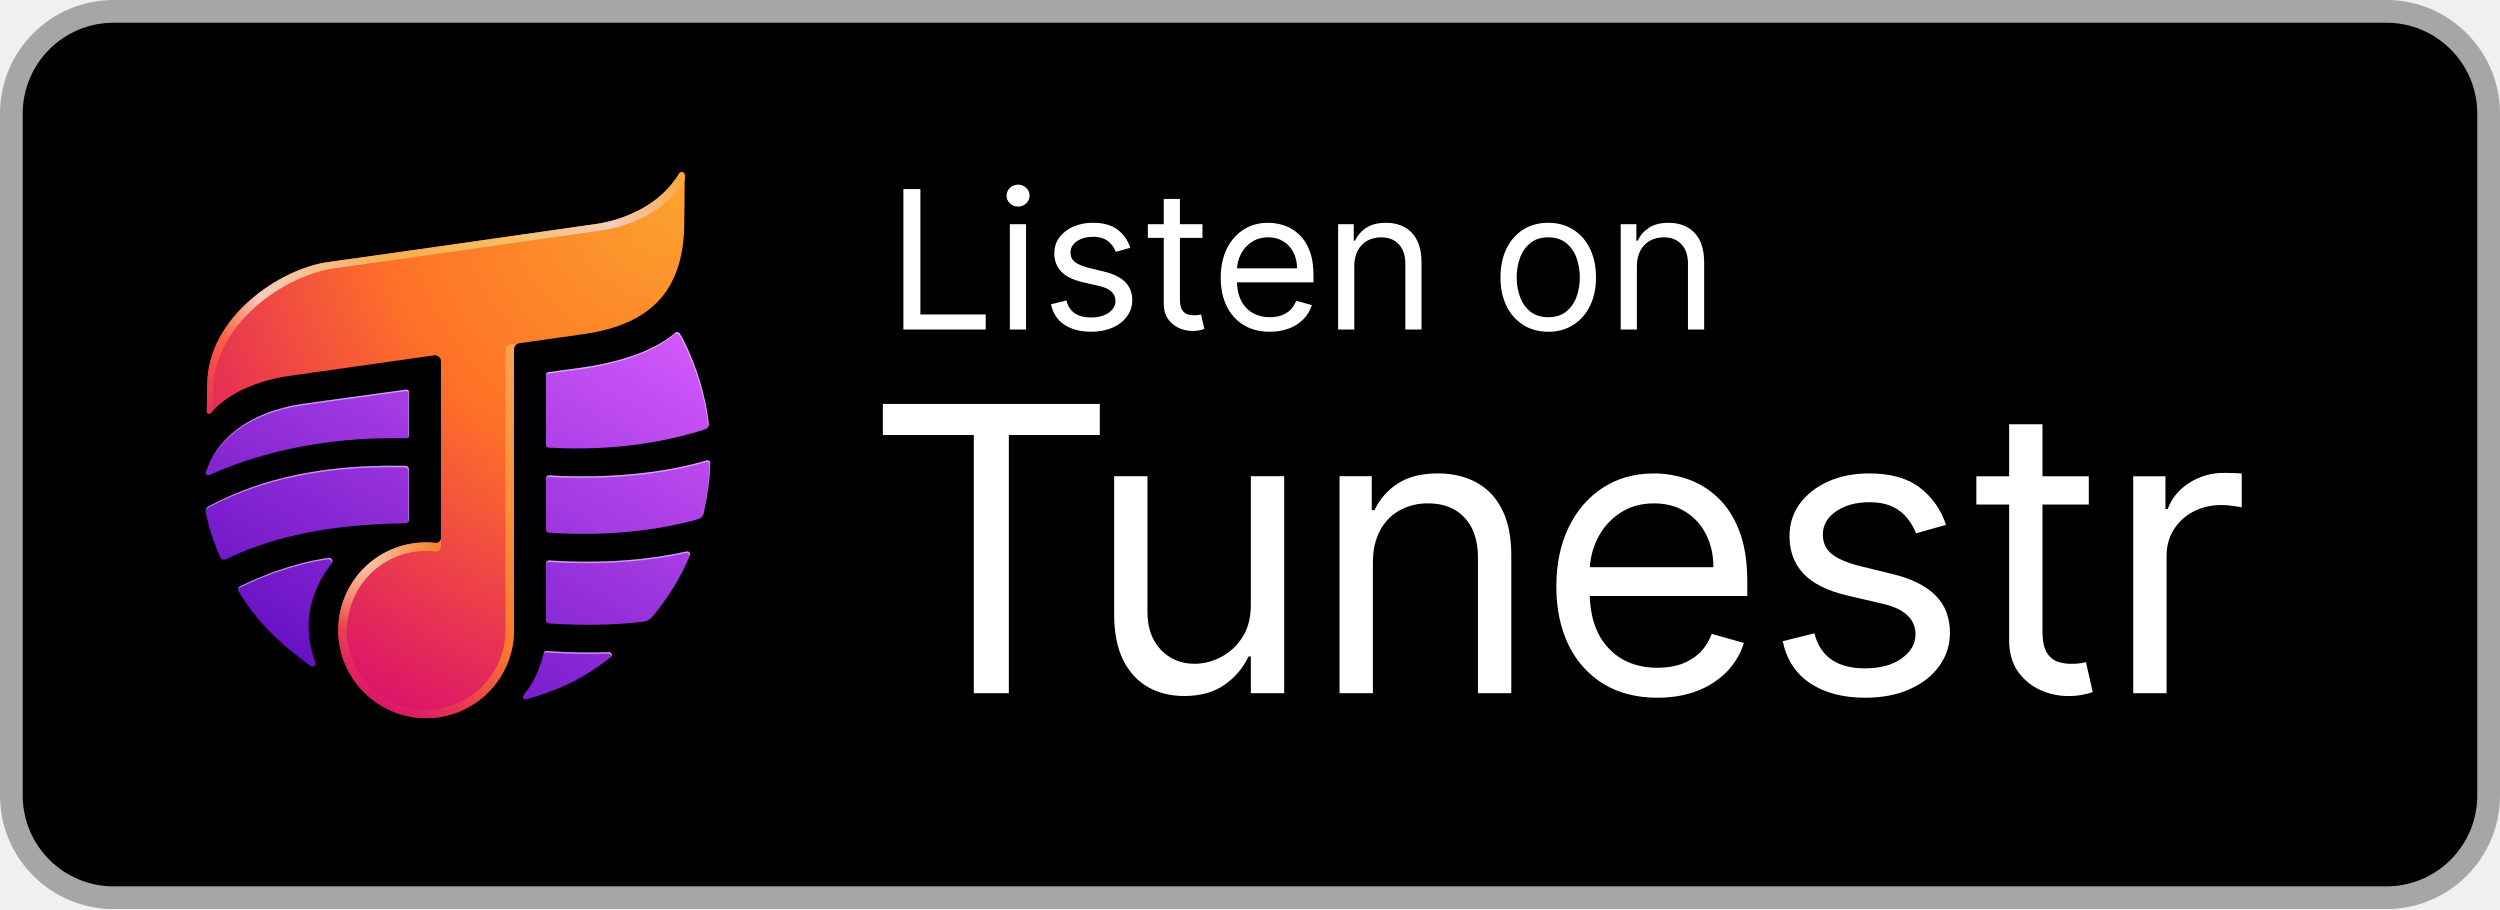
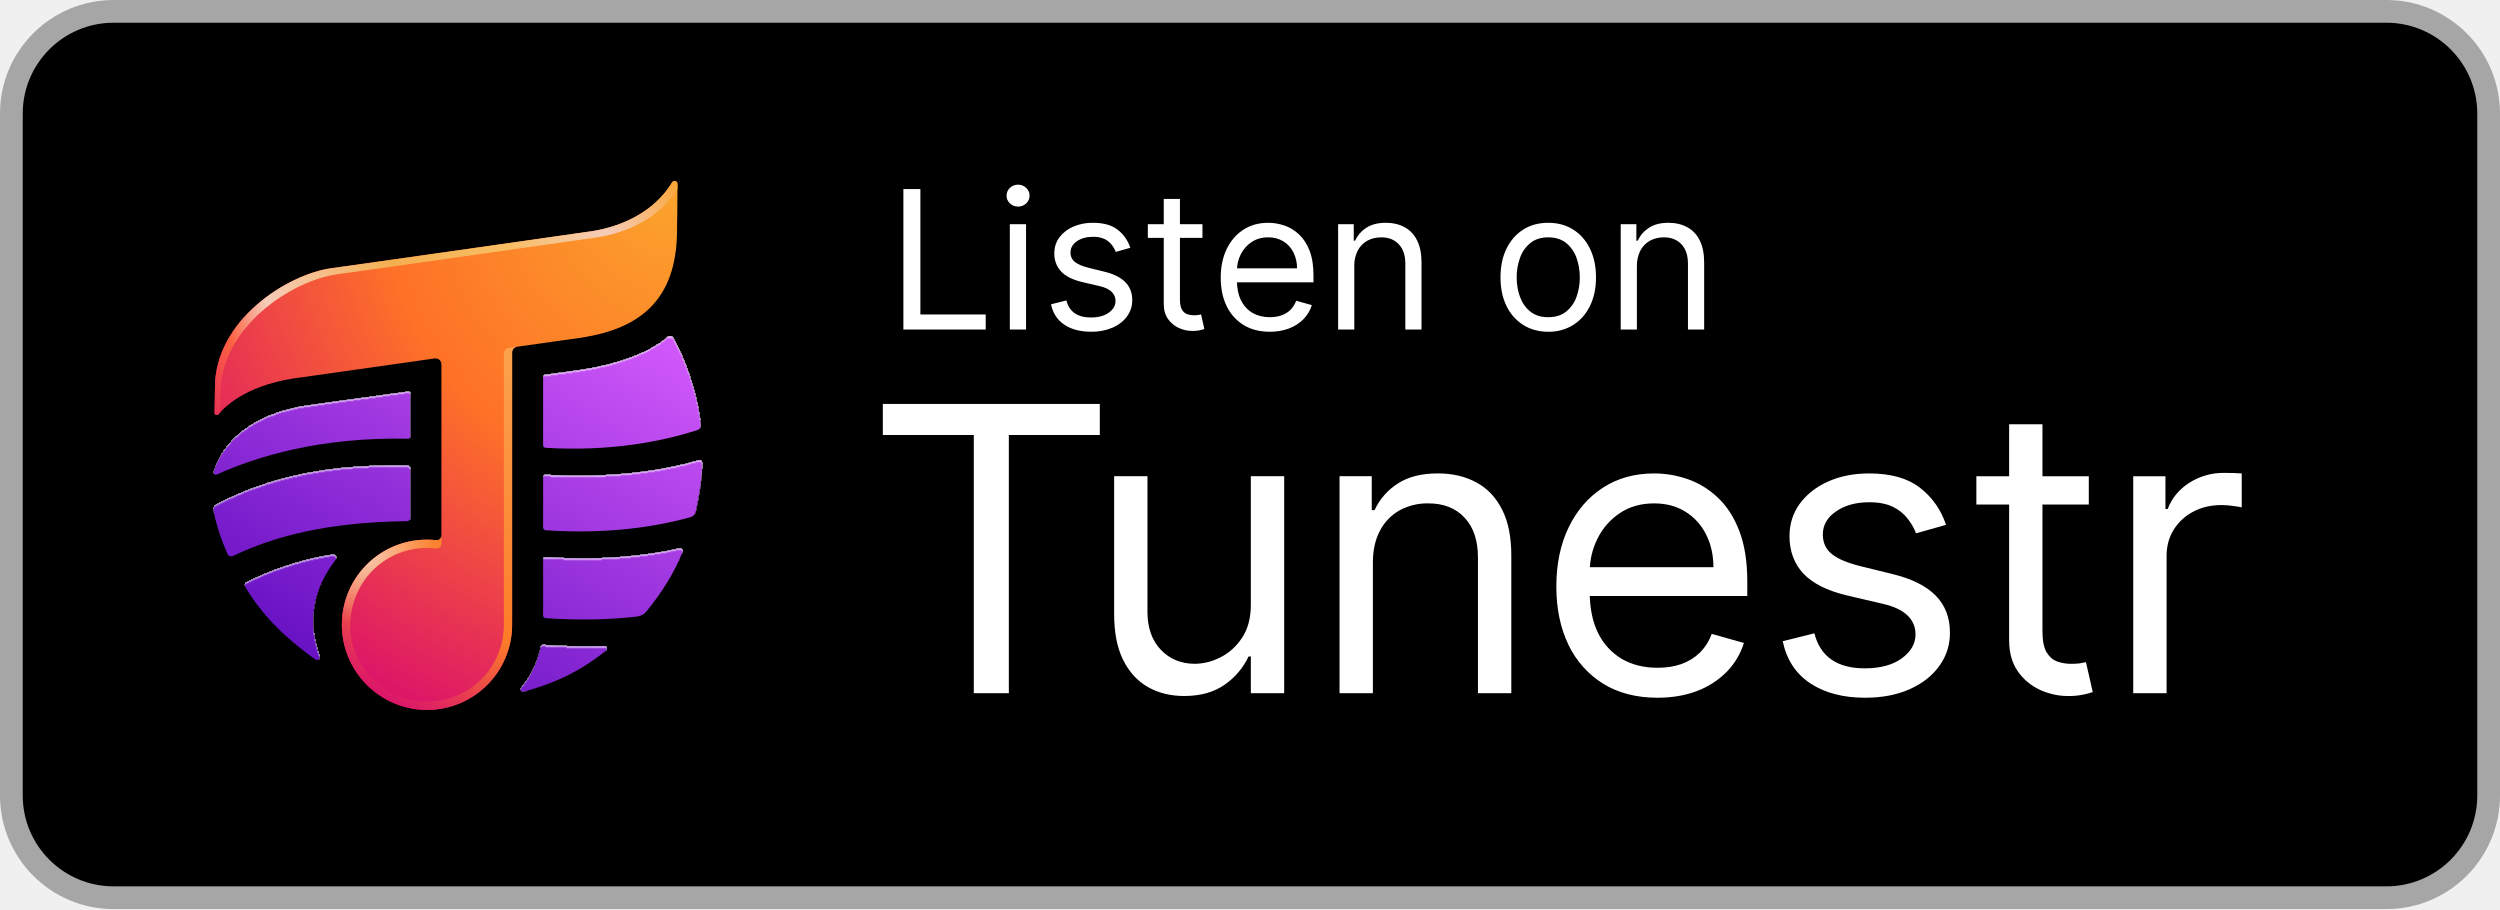
<svg xmlns="http://www.w3.org/2000/svg" width="110" height="40" fill="none" viewBox="0 0 110 40">
  <defs>
-     <radialGradient id="tunestr-dark__b" cx="0" cy="0" r="1" gradientTransform="translate(30.1 8) scale(26.8085)" gradientUnits="userSpaceOnUse">
+     <radialGradient id="tunestr-dark__c" cx="0" cy="0" r="1" gradientTransform="matrix(25.9707 0 0 25.9708 29.785 8.375)" gradientUnits="userSpaceOnUse">
      <stop stop-color="#FBA42D" />
      <stop offset=".5" stop-color="#FE7127" />
      <stop offset="1" stop-color="#DB116B" />
    </radialGradient>
-     <radialGradient id="tunestr-dark__d" cx="0" cy="0" r="1" gradientTransform="translate(15.926 24.521) scale(3.21211)" gradientUnits="userSpaceOnUse">
+     <radialGradient id="tunestr-dark__e" cx="0" cy="0" r="1" gradientTransform="translate(16.053 24.38) scale(3.11173)" gradientUnits="userSpaceOnUse">
      <stop stop-color="#F5CBB6" />
      <stop offset="1" stop-color="#F5CBB6" stop-opacity="0" />
    </radialGradient>
-     <radialGradient id="tunestr-dark__e" cx="0" cy="0" r="1" gradientTransform="translate(30.254 7.425) scale(23.8252)" gradientUnits="userSpaceOnUse">
+     <radialGradient id="tunestr-dark__f" cx="0" cy="0" r="1" gradientTransform="translate(29.933 7.818) scale(23.0806)" gradientUnits="userSpaceOnUse">
      <stop stop-color="#FBA32D" />
      <stop offset=".174" stop-color="#F5CCBA" />
      <stop offset=".348" stop-color="#F8BE66" />
      <stop offset=".572" stop-color="#F4AF50" />
      <stop offset=".824" stop-color="#F5CCBA" />
      <stop offset=".911" stop-color="#FD6342" />
      <stop offset="1" stop-color="#E62E56" />
    </radialGradient>
-     <linearGradient id="tunestr-dark__a" x1="26.312" x2="15.047" y1="11.169" y2="30.682" gradientUnits="userSpaceOnUse">
+     <linearGradient id="tunestr-dark__b" x1="26.115" x2="15.201" y1="11.445" y2="30.348" gradientUnits="userSpaceOnUse">
      <stop stop-color="#D85DFE" />
      <stop offset=".512" stop-color="#9D36DF" />
      <stop offset="1" stop-color="#6510C2" />
    </linearGradient>
-     <linearGradient id="tunestr-dark__c" x1="25.237" x2="16.816" y1="16.493" y2="31.077" gradientUnits="userSpaceOnUse">
+     <linearGradient id="tunestr-dark__d" x1="25.073" x2="16.916" y1="16.602" y2="30.732" gradientUnits="userSpaceOnUse">
      <stop stop-color="#FAA34E" />
      <stop offset=".7" stop-color="#FD7C28" />
      <stop offset="1" stop-color="#DB156A" />
    </linearGradient>
+     <filter id="tunestr-dark__a" width="21.512" height="15.658" x="9.387" y="14.781" color-interpolation-filters="sRGB" filterUnits="userSpaceOnUse">
+       <feFlood flood-opacity="0" result="BackgroundImageFix" />
+       <feBlend in="SourceGraphic" in2="BackgroundImageFix" result="shape" />
+       <feColorMatrix in="SourceAlpha" result="hardAlpha" values="0 0 0 0 0 0 0 0 0 0 0 0 0 0 0 0 0 0 127 0" />
+       <feOffset dx="-.02" dy=".1" />
+       <feComposite in2="hardAlpha" k2="-1" k3="1" operator="arithmetic" />
+       <feColorMatrix values="0 0 0 0 1 0 0 0 0 1 0 0 0 0 1 0 0 0 0.5 0" />
+       <feBlend in2="shape" mode="screen" result="effect1_innerShadow_697_3026" />
+     </filter>
  </defs>
  <rect width="109" height="39" x=".5" y=".5" fill="#000" rx="4.5" />
  <rect width="109" height="39" x=".5" y=".5" stroke="#A6A6A6" rx="4.5" />
-   <path fill="url(#tunestr-dark__a)" d="M13.859 29.106c-.557-1.555-.265-3.03.732-4.314.086-.11.003-.268-.134-.247-1.575.234-2.915.772-3.9 1.255a.15.15 0 0 0-.062.212c.992 1.697 2.466 2.771 3.133 3.26.177.138.29.03.23-.166Zm4.133-9.929v-1.932a.104.104 0 0 0-.117-.102c-3.168.43-4.556.626-4.556.626-2.46.369-3.83 1.626-4.26 3.016a.103.103 0 0 0 .14.124c1.864-.846 4.77-1.711 8.689-1.627a.104.104 0 0 0 .106-.103l-.002-.002Zm-.147 1.32c-4.322-.092-6.932.854-8.679 1.79a.232.232 0 0 0-.117.252c.15.747.369 1.36.64 1.977.042.097.156.14.25.094 1.73-.845 4.207-1.549 7.905-1.582a.15.15 0 0 0 .148-.15v-2.231a.15.15 0 0 0-.147-.15Zm10.87 6.628c.7-.852 1.276-1.776 1.64-2.694a.124.124 0 0 0-.145-.166c-1.545.35-3.616.554-6.054.394a.124.124 0 0 0-.133.125v2.136c0 .132 0 .26-.003.382 0 .067.049.124.116.129 1.582.107 2.996.068 4.162-.075a.647.647 0 0 0 .42-.23h-.003Zm-4.796 1.628c-.249.973-.548 1.407-.874 1.826-.091.12-.036.244.157.179 1.228-.361 2.288-.76 3.667-1.839.097-.074.041-.23-.08-.224a26.63 26.63 0 0 1-2.738-.051c-.066-.005-.116.044-.132.108v.001Zm7.035-6.159c.166-.768.28-1.473.296-2.213a.123.123 0 0 0-.158-.122c-1.655.497-4.055.821-6.936.658a.125.125 0 0 0-.133.125v2.272c0 .065.05.12.117.125 2.75.188 4.998-.15 6.583-.596a.331.331 0 0 0 .233-.249h-.002Zm.231-3.939c-.149-1.503-.791-3.186-1.275-3.977a.136.136 0 0 0-.207-.03c-.563.49-1.772 1.207-4.182 1.538l-1.395.19a.12.12 0 0 0-.103.116v3.084c0 .063.05.115.113.119 2.936.175 5.293-.287 6.897-.807a.22.22 0 0 0 .152-.235v.002Z" />
-   <path fill="url(#tunestr-dark__b)" d="M30.123 7.703c0-.131-.172-.179-.24-.065-.818 1.354-2.313 2.006-3.62 2.213 0 0-9.876 1.414-11.84 1.682-2.047.28-5.304 2.383-5.304 5.415l-.02 1.155c0 .095.118.14.178.068.39-.459 1.459-1.413 3.811-1.682l6.01-.854a.267.267 0 0 1 .306.264v7.778c0 .126-.11.224-.235.212a3.866 3.866 0 0 0-4.287 3.936 3.882 3.882 0 0 0 3.773 3.773c2.179.05 3.96-1.7 3.96-3.865V15.357c0-.127.093-.235.219-.252l2.814-.399c3.072-.433 4.494-1.995 4.46-5.057 0 0 .02-.951.019-1.945l-.003-.001Z" />
-   <path fill="#fff" d="m24.1 16.44 1.394-.19c2.41-.33 3.619-1.047 4.182-1.537a.136.136 0 0 1 .207.03c.484.79 1.126 2.474 1.275 3.977v-.002c.003.026 0 .05-.005.075a.22.22 0 0 0 .032-.14v.002c-.149-1.503-.791-3.186-1.275-3.977a.136.136 0 0 0-.207-.03c-.564.49-1.772 1.207-4.182 1.538l-1.395.19a.119.119 0 0 0-.102.106.119.119 0 0 1 .075-.042Zm-9.643 8.105c-1.575.234-2.915.772-3.9 1.255a.148.148 0 0 0-.08.11.15.15 0 0 1 .053-.045c.986-.483 2.326-1.02 3.9-1.255.109-.016.183.079.166.174.076-.11-.005-.259-.14-.239Zm16.793-4.164a.124.124 0 0 0-.158-.122c-1.655.497-4.055.822-6.936.659a.125.125 0 0 0-.131.111.124.124 0 0 1 .104-.046c2.881.162 5.28-.162 6.936-.659.08-.023.16.038.158.122-.016.74-.13 1.445-.296 2.213h.002l-.008.025a.34.34 0 0 0 .035-.09h-.002c.166-.768.28-1.472.296-2.213Zm-4.462 8.314c-.808.03-1.778.015-2.736-.051-.067-.005-.117.044-.133.108v.001l-.003.01a.12.12 0 0 1 .109-.054c.958.066 1.928.08 2.737.05a.125.125 0 0 1 .129.139c.064-.08.009-.208-.102-.203Zm3.422-4.43c-1.545.35-3.616.554-6.054.394a.124.124 0 0 0-.131.11.123.123 0 0 1 .104-.045c2.438.16 4.509-.044 6.054-.394a.124.124 0 0 1 .145.166l-.048.115c.026-.06.05-.12.074-.18a.124.124 0 0 0-.143-.166Zm-12.218-7.02a.103.103 0 0 0-.117-.103c-3.168.43-4.556.627-4.556.627-2.314.347-3.664 1.48-4.174 2.77.53-1.263 1.872-2.364 4.147-2.705 0 0 1.388-.196 4.556-.627a.104.104 0 0 1 .117.103v1.932l.002.002v.003a.1.1 0 0 0 .027-.068l-.002-.002v-1.932Zm-.147 3.251c-4.322-.091-6.932.855-8.679 1.791a.232.232 0 0 0-.114.15.233.233 0 0 1 .087-.085c1.747-.936 4.357-1.882 8.68-1.79a.15.15 0 0 1 .146.15v2.23a.153.153 0 0 1-.002.024.15.15 0 0 0 .03-.089v-2.23a.15.15 0 0 0-.148-.15Z" opacity=".5" style="mix-blend-mode:screen" />
-   <path fill="url(#tunestr-dark__c)" d="M22.458 15.158a.254.254 0 0 0-.218.251v12.324c0 .932-.363 1.81-1.023 2.468a3.47 3.47 0 0 1-2.47 1.023l-.083-.001a3.474 3.474 0 0 1-2.381-1.026 3.474 3.474 0 0 1-1.026-2.381c0-.982.371-1.877.994-2.526a3.462 3.462 0 0 1 2.496-1.05h.02c.136 0 .27.008.402.023a.213.213 0 0 0 .235-.212v-.375c0 .127-.11.225-.235.212a3.866 3.866 0 0 0-4.287 3.936 3.882 3.882 0 0 0 3.773 3.774c2.179.05 3.96-1.7 3.96-3.865V15.356c0-.126.094-.234.219-.251l-.375.053Z" />
-   <path fill="url(#tunestr-dark__d)" d="M22.458 15.158a.254.254 0 0 0-.218.251v12.324c0 .932-.363 1.81-1.023 2.468a3.47 3.47 0 0 1-2.47 1.023l-.083-.001a3.474 3.474 0 0 1-2.381-1.026 3.474 3.474 0 0 1-1.026-2.381c0-.982.371-1.877.994-2.526a3.462 3.462 0 0 1 2.496-1.05h.02c.136 0 .27.008.402.023a.213.213 0 0 0 .235-.212v-.375c0 .127-.11.225-.235.212a3.866 3.866 0 0 0-4.287 3.936 3.882 3.882 0 0 0 3.773 3.774c2.179.05 3.96-1.7 3.96-3.865V15.356c0-.126.094-.234.219-.251l-.375.053Z" />
-   <path fill="url(#tunestr-dark__e)" d="M9.37 17.227c0-3.033 3.257-5.135 5.304-5.415a4306.74 4306.74 0 0 0 11.84-1.682c1.303-.207 2.793-.855 3.613-2.202v-.224l-.004-.001c0-.131-.172-.179-.24-.065-.818 1.354-2.313 2.006-3.62 2.213 0 0-9.876 1.414-11.84 1.682-2.047.28-5.304 2.382-5.304 5.415l-.02 1.155c0 .095.118.14.178.068.024-.028.05-.058.079-.089l.014-.855Z" />
+   <g filter="url(#tunestr-dark__a)">
+     <path fill="url(#tunestr-dark__b)" d="M14.05 28.822c-.539-1.507-.255-2.935.71-4.18.083-.107.003-.259-.13-.239-1.525.227-2.823.748-3.778 1.215a.146.146 0 0 0-.06.206c.961 1.644 2.39 2.685 3.035 3.159.171.133.28.029.223-.162Zm4.005-9.62v-1.87a.1.1 0 0 0-.113-.1c-3.07.417-4.414.607-4.414.607-2.383.357-3.71 1.575-4.127 2.921a.1.1 0 0 0 .136.121c1.805-.82 4.62-1.658 8.417-1.577a.101.101 0 0 0 .103-.1l-.002-.001Zm-.142 1.28c-4.187-.09-6.716.827-8.408 1.734a.225.225 0 0 0-.114.244c.146.723.358 1.318.62 1.915a.18.18 0 0 0 .243.09c1.675-.817 4.075-1.5 7.657-1.532.08 0 .144-.066.144-.145v-2.161a.145.145 0 0 0-.142-.146Zm10.53 6.42c.677-.825 1.235-1.72 1.588-2.61a.12.12 0 0 0-.14-.16c-1.497.338-3.503.536-5.865.381a.12.12 0 0 0-.128.121v2.07c0 .128 0 .25-.004.37 0 .065.048.12.112.124 1.533.105 2.903.066 4.032-.072.16-.02.304-.1.407-.223h-.002Zm-4.647 1.578c-.24.942-.53 1.362-.846 1.768-.089.117-.035.236.152.174 1.19-.35 2.216-.736 3.552-1.781.094-.072.04-.223-.078-.218-.783.03-1.722.015-2.651-.049-.064-.005-.113.043-.129.104v.002Zm6.816-5.967c.16-.745.271-1.426.286-2.144a.12.12 0 0 0-.153-.118c-1.603.482-3.928.796-6.719.638a.121.121 0 0 0-.128.12v2.202a.12.12 0 0 0 .113.12c2.663.183 4.841-.145 6.377-.577a.32.32 0 0 0 .225-.24h-.001Zm.224-3.816c-.145-1.456-.767-3.086-1.236-3.853a.132.132 0 0 0-.2-.029c-.546.475-1.717 1.17-4.051 1.49l-1.352.184a.115.115 0 0 0-.1.113v2.987c0 .062.048.112.11.115 2.844.17 5.127-.277 6.681-.782a.214.214 0 0 0 .148-.226v.001Z" />
+   </g>
+   <path fill="url(#tunestr-dark__c)" d="M29.807 8.087c0-.127-.167-.173-.233-.063-.792 1.312-2.24 1.943-3.507 2.144 0 0-9.567 1.37-11.47 1.63-1.983.27-5.138 2.307-5.138 5.245l-.019 1.12c-.001.091.114.134.172.065.377-.444 1.413-1.369 3.692-1.63l5.822-.827a.259.259 0 0 1 .296.256v7.534a.206.206 0 0 1-.227.206 3.745 3.745 0 0 0-4.153 3.813 3.76 3.76 0 0 0 3.655 3.655 3.746 3.746 0 0 0 3.836-3.744v-11.99c0-.122.09-.226.212-.243l2.726-.386c2.977-.42 4.354-1.933 4.32-4.9 0 0 .02-.921.019-1.884l-.003-.001Z" />
+   <path fill="url(#tunestr-dark__d)" d="M22.382 15.31a.246.246 0 0 0-.212.243v11.938c0 .904-.352 1.753-.99 2.392a3.362 3.362 0 0 1-2.393.99h-.081a3.365 3.365 0 0 1-2.307-.994 3.365 3.365 0 0 1-.994-2.307c0-.95.36-1.818.963-2.447a3.354 3.354 0 0 1 2.418-1.017h.02c.131 0 .261.008.39.023a.206.206 0 0 0 .226-.206v-.363a.206.206 0 0 1-.227.205 3.745 3.745 0 0 0-4.153 3.813 3.76 3.76 0 0 0 3.655 3.656 3.746 3.746 0 0 0 3.837-3.745V15.502c0-.123.09-.227.211-.244l-.363.052Z" />
+   <path fill="url(#tunestr-dark__e)" d="M22.382 15.31a.246.246 0 0 0-.212.243v11.938c0 .904-.352 1.753-.99 2.392a3.362 3.362 0 0 1-2.393.99h-.081a3.365 3.365 0 0 1-2.307-.994 3.365 3.365 0 0 1-.994-2.307c0-.95.36-1.818.963-2.447a3.354 3.354 0 0 1 2.418-1.017h.02c.131 0 .261.008.39.023a.206.206 0 0 0 .226-.206v-.363a.206.206 0 0 1-.227.205 3.745 3.745 0 0 0-4.153 3.813 3.76 3.76 0 0 0 3.655 3.656 3.746 3.746 0 0 0 3.837-3.745V15.502c0-.123.09-.227.211-.244l-.363.052Z" />
+   <path fill="url(#tunestr-dark__f)" d="M9.702 17.313c0-2.938 3.155-4.974 5.139-5.246 1.902-.259 11.47-1.629 11.47-1.629 1.262-.2 2.705-.828 3.499-2.133V8.09l-.003-.002c0-.127-.167-.173-.233-.063-.792 1.312-2.24 1.943-3.507 2.144 0 0-9.567 1.37-11.47 1.63-1.983.27-5.138 2.307-5.138 5.245l-.019 1.12c-.001.091.114.134.172.065a2.84 2.84 0 0 1 .076-.086l.014-.829Z" />
  <path fill="#fff" d="M39.749 14.5V8.318h.748v5.518h2.874v.664h-3.622Zm4.684 0V9.864h.713V14.5h-.713Zm.362-5.41a.506.506 0 0 1-.359-.141.456.456 0 0 1-.148-.341c0-.133.05-.247.148-.341.1-.095.22-.142.36-.142.138 0 .257.047.356.142.1.094.15.208.15.341 0 .133-.05.246-.15.341a.496.496 0 0 1-.357.142Zm4.94 1.812-.64.181c-.04-.107-.1-.21-.179-.31a.865.865 0 0 0-.313-.254 1.14 1.14 0 0 0-.51-.1c-.284 0-.52.065-.71.196-.187.129-.28.293-.28.492a.51.51 0 0 0 .192.42c.13.102.33.188.604.256l.688.17c.415.1.724.254.927.461.203.206.305.47.305.794 0 .266-.077.503-.23.713-.15.209-.362.374-.633.495a2.33 2.33 0 0 1-.948.18c-.473 0-.864-.102-1.174-.307-.31-.205-.506-.505-.589-.9l.676-.169c.065.25.186.437.365.562.182.124.418.187.71.187.332 0 .595-.07.79-.211.198-.143.296-.314.296-.514a.54.54 0 0 0-.169-.404c-.112-.11-.285-.193-.519-.248l-.773-.18c-.424-.101-.736-.257-.935-.469a1.133 1.133 0 0 1-.296-.8c0-.261.073-.493.22-.694a1.5 1.5 0 0 1 .607-.474 2.13 2.13 0 0 1 .875-.172c.46 0 .82.1 1.081.302.264.201.45.467.561.797Zm3.173-1.038v.603h-2.403v-.603h2.403Zm-1.703-1.111h.712v4.419c0 .201.03.352.088.453.06.098.137.165.23.199a.92.92 0 0 0 .298.048c.079 0 .143-.004.194-.012l.12-.024.145.64a1.491 1.491 0 0 1-.531.085c-.201 0-.399-.044-.592-.13a1.177 1.177 0 0 1-.477-.396c-.125-.177-.187-.4-.187-.67V8.753Zm4.668 5.844c-.447 0-.832-.099-1.156-.296a1.99 1.99 0 0 1-.745-.833c-.174-.358-.26-.775-.26-1.25s.086-.893.26-1.256c.175-.364.418-.648.73-.85.314-.206.68-.309 1.099-.309.241 0 .48.04.715.121.236.08.45.211.643.392.193.18.347.417.462.713.115.296.172.66.172 1.092v.302h-3.574v-.616h2.85a1.52 1.52 0 0 0-.157-.7 1.183 1.183 0 0 0-.441-.486 1.234 1.234 0 0 0-.67-.178c-.284 0-.53.07-.737.212a1.39 1.39 0 0 0-.474.543c-.11.223-.166.463-.166.718v.41c0 .35.06.648.181.891.123.242.293.426.51.553.218.124.47.187.758.187.187 0 .356-.027.507-.079.153-.054.285-.135.396-.241.11-.109.196-.244.256-.405l.689.193a1.526 1.526 0 0 1-.366.616 1.78 1.78 0 0 1-.634.41 2.35 2.35 0 0 1-.848.146Zm3.716-2.886V14.5h-.712V9.864h.688v.724h.06a1.33 1.33 0 0 1 .495-.567c.222-.145.507-.218.858-.218.313 0 .588.065.823.193.236.127.42.32.55.58.13.258.196.584.196.978V14.5h-.712v-2.898c0-.364-.095-.648-.284-.85-.19-.206-.449-.309-.779-.309-.227 0-.43.05-.61.148a1.058 1.058 0 0 0-.42.432 1.43 1.43 0 0 0-.153.688Zm8.534 2.886c-.419 0-.786-.1-1.102-.3a2.018 2.018 0 0 1-.736-.835c-.175-.358-.263-.777-.263-1.256 0-.483.088-.905.263-1.265.177-.36.422-.64.736-.839.316-.2.683-.299 1.102-.299.418 0 .785.1 1.099.3.316.198.561.478.736.838.177.36.266.782.266 1.265 0 .479-.089.898-.266 1.256-.175.358-.42.636-.736.836a2.01 2.01 0 0 1-1.1.299Zm0-.64c.318 0 .58-.082.785-.245a1.44 1.44 0 0 0 .456-.643 2.47 2.47 0 0 0 .147-.863c0-.31-.049-.599-.147-.866a1.46 1.46 0 0 0-.456-.65c-.206-.164-.467-.247-.785-.247s-.58.083-.785.248a1.46 1.46 0 0 0-.456.649 2.487 2.487 0 0 0-.148.866c0 .31.05.598.148.863.099.266.25.48.456.643.205.163.467.245.785.245Zm3.9-2.246V14.5h-.712V9.864H72v.724h.06c.11-.235.274-.424.496-.567.221-.145.507-.218.857-.218.314 0 .589.065.824.193a1.3 1.3 0 0 1 .55.58c.13.258.196.584.196.978V14.5h-.713v-2.898c0-.364-.094-.648-.284-.85-.189-.206-.448-.309-.778-.309-.228 0-.43.05-.61.148a1.059 1.059 0 0 0-.42.432 1.43 1.43 0 0 0-.154.688ZM38.845 19.14v-1.367h9.546v1.367h-4.002V30.5h-1.542V19.14h-4.002Zm16.192 7.457v-5.643h1.467V30.5h-1.467v-1.616h-.1a3.13 3.13 0 0 1-1.043 1.237c-.473.335-1.07.503-1.79.503-.597 0-1.127-.13-1.591-.391-.464-.265-.829-.663-1.094-1.193-.265-.535-.397-1.208-.397-2.02v-6.066h1.466v5.966c0 .696.195 1.252.584 1.666.394.414.895.621 1.504.621a2.49 2.49 0 0 0 1.113-.28c.38-.186.7-.472.957-.857.26-.385.391-.876.391-1.473Zm5.37-1.84V30.5H58.94v-9.546h1.417v1.492h.124a2.726 2.726 0 0 1 1.02-1.168c.455-.299 1.043-.448 1.764-.448.647 0 1.212.133 1.697.398.485.261.862.659 1.13 1.193.27.53.405 1.202.405 2.014V30.5H65.03v-5.966c0-.75-.195-1.334-.584-1.752-.39-.423-.924-.634-1.603-.634a2.56 2.56 0 0 0-1.256.304 2.18 2.18 0 0 0-.864.889c-.21.39-.316.862-.316 1.417ZM72.929 30.7c-.92 0-1.713-.203-2.38-.61a4.087 4.087 0 0 1-1.535-1.714c-.356-.738-.535-1.595-.535-2.573s.178-1.84.535-2.585c.36-.75.862-1.334 1.504-1.753.646-.422 1.4-.634 2.262-.634.497 0 .988.083 1.473.249a3.65 3.65 0 0 1 1.323.808c.398.368.715.857.951 1.466.236.61.354 1.36.354 2.25v.621h-7.358v-1.267h5.867c0-.539-.108-1.02-.323-1.442a2.435 2.435 0 0 0-.908-1c-.389-.245-.849-.367-1.38-.367-.583 0-1.089.145-1.516.435a2.862 2.862 0 0 0-.975 1.118c-.228.46-.342.953-.342 1.48v.845c0 .72.124 1.332.373 1.833a2.69 2.69 0 0 0 1.05 1.137c.448.257.968.385 1.56.385.385 0 .733-.053 1.044-.161.315-.112.586-.278.814-.497a2.26 2.26 0 0 0 .528-.833l1.417.398c-.149.48-.4.903-.752 1.267a3.67 3.67 0 0 1-1.305.846c-.518.198-1.1.298-1.746.298Zm12.695-7.607-1.318.373a2.445 2.445 0 0 0-.366-.64 1.78 1.78 0 0 0-.647-.522c-.273-.137-.623-.205-1.05-.205-.584 0-1.07.135-1.46.404-.386.265-.578.603-.578 1.013 0 .364.132.652.397.864.266.211.68.387 1.243.528l1.417.348c.854.207 1.49.524 1.908.95.418.423.628.968.628 1.635 0 .547-.158 1.036-.473 1.467-.31.43-.745.77-1.305 1.019-.559.249-1.21.373-1.951.373-.974 0-1.78-.211-2.417-.634-.638-.423-1.042-1.04-1.212-1.852l1.392-.348c.132.514.383.9.752 1.156.373.257.86.385 1.46.385.684 0 1.227-.145 1.628-.435.406-.294.61-.646.61-1.056a1.11 1.11 0 0 0-.349-.833c-.232-.228-.588-.398-1.069-.51l-1.59-.372c-.875-.208-1.517-.529-1.927-.964-.406-.439-.609-.988-.609-1.646 0-.54.151-1.015.454-1.43.306-.414.723-.74 1.249-.976.53-.236 1.13-.354 1.802-.354.945 0 1.686.207 2.225.622a3.35 3.35 0 0 1 1.156 1.64Zm6.283-2.137v1.242H86.96v-1.242h4.947Zm-3.505-2.287h1.466v9.098c0 .414.06.725.18.932.125.203.282.34.473.41.195.066.4.1.615.1.162 0 .294-.009.398-.025l.248-.05.299 1.317a2.97 2.97 0 0 1-.417.112 3.06 3.06 0 0 1-.677.062c-.414 0-.82-.089-1.218-.267a2.42 2.42 0 0 1-.982-.814c-.257-.365-.385-.825-.385-1.38v-9.495Zm5.46 11.832v-9.546h1.418v1.442h.1c.173-.472.488-.855.944-1.15a2.78 2.78 0 0 1 1.541-.44c.108 0 .242.002.404.006.161.004.284.01.367.018v1.492a4.407 4.407 0 0 0-.342-.056 3.364 3.364 0 0 0-.553-.044c-.464 0-.879.098-1.243.292-.36.191-.647.456-.858.796-.207.335-.31.719-.31 1.15v6.04h-1.467Z" />
</svg>
